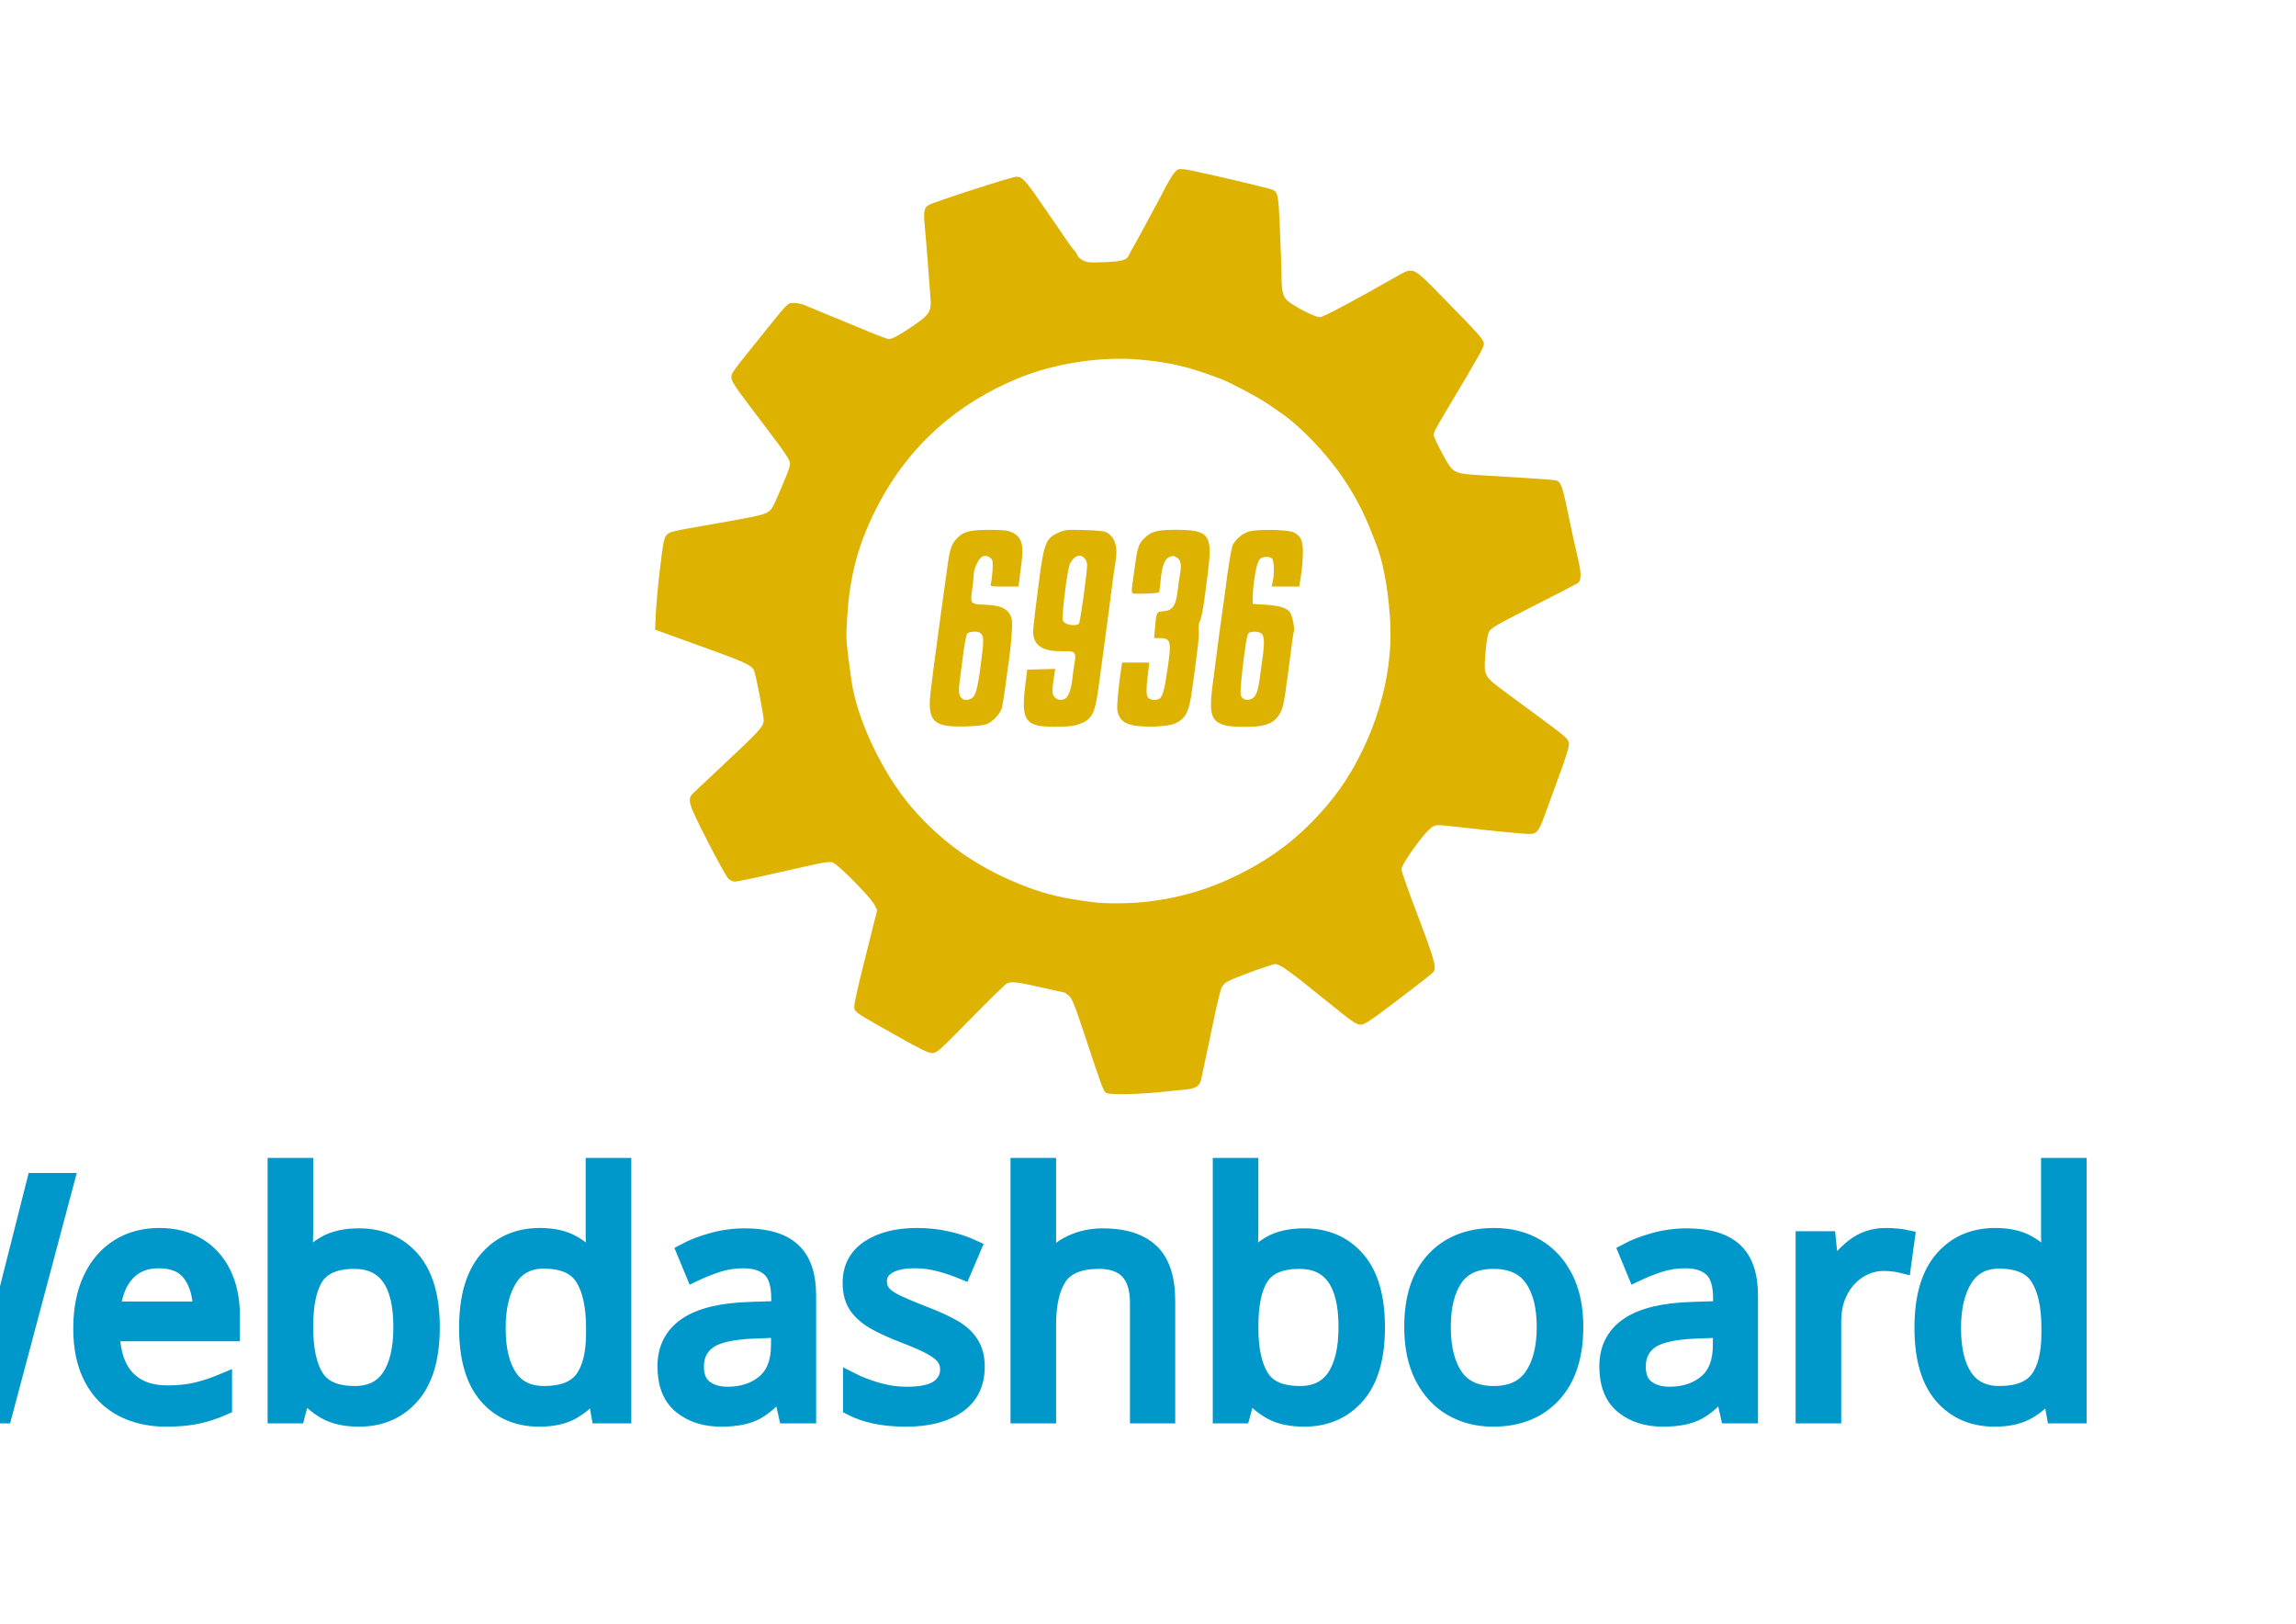
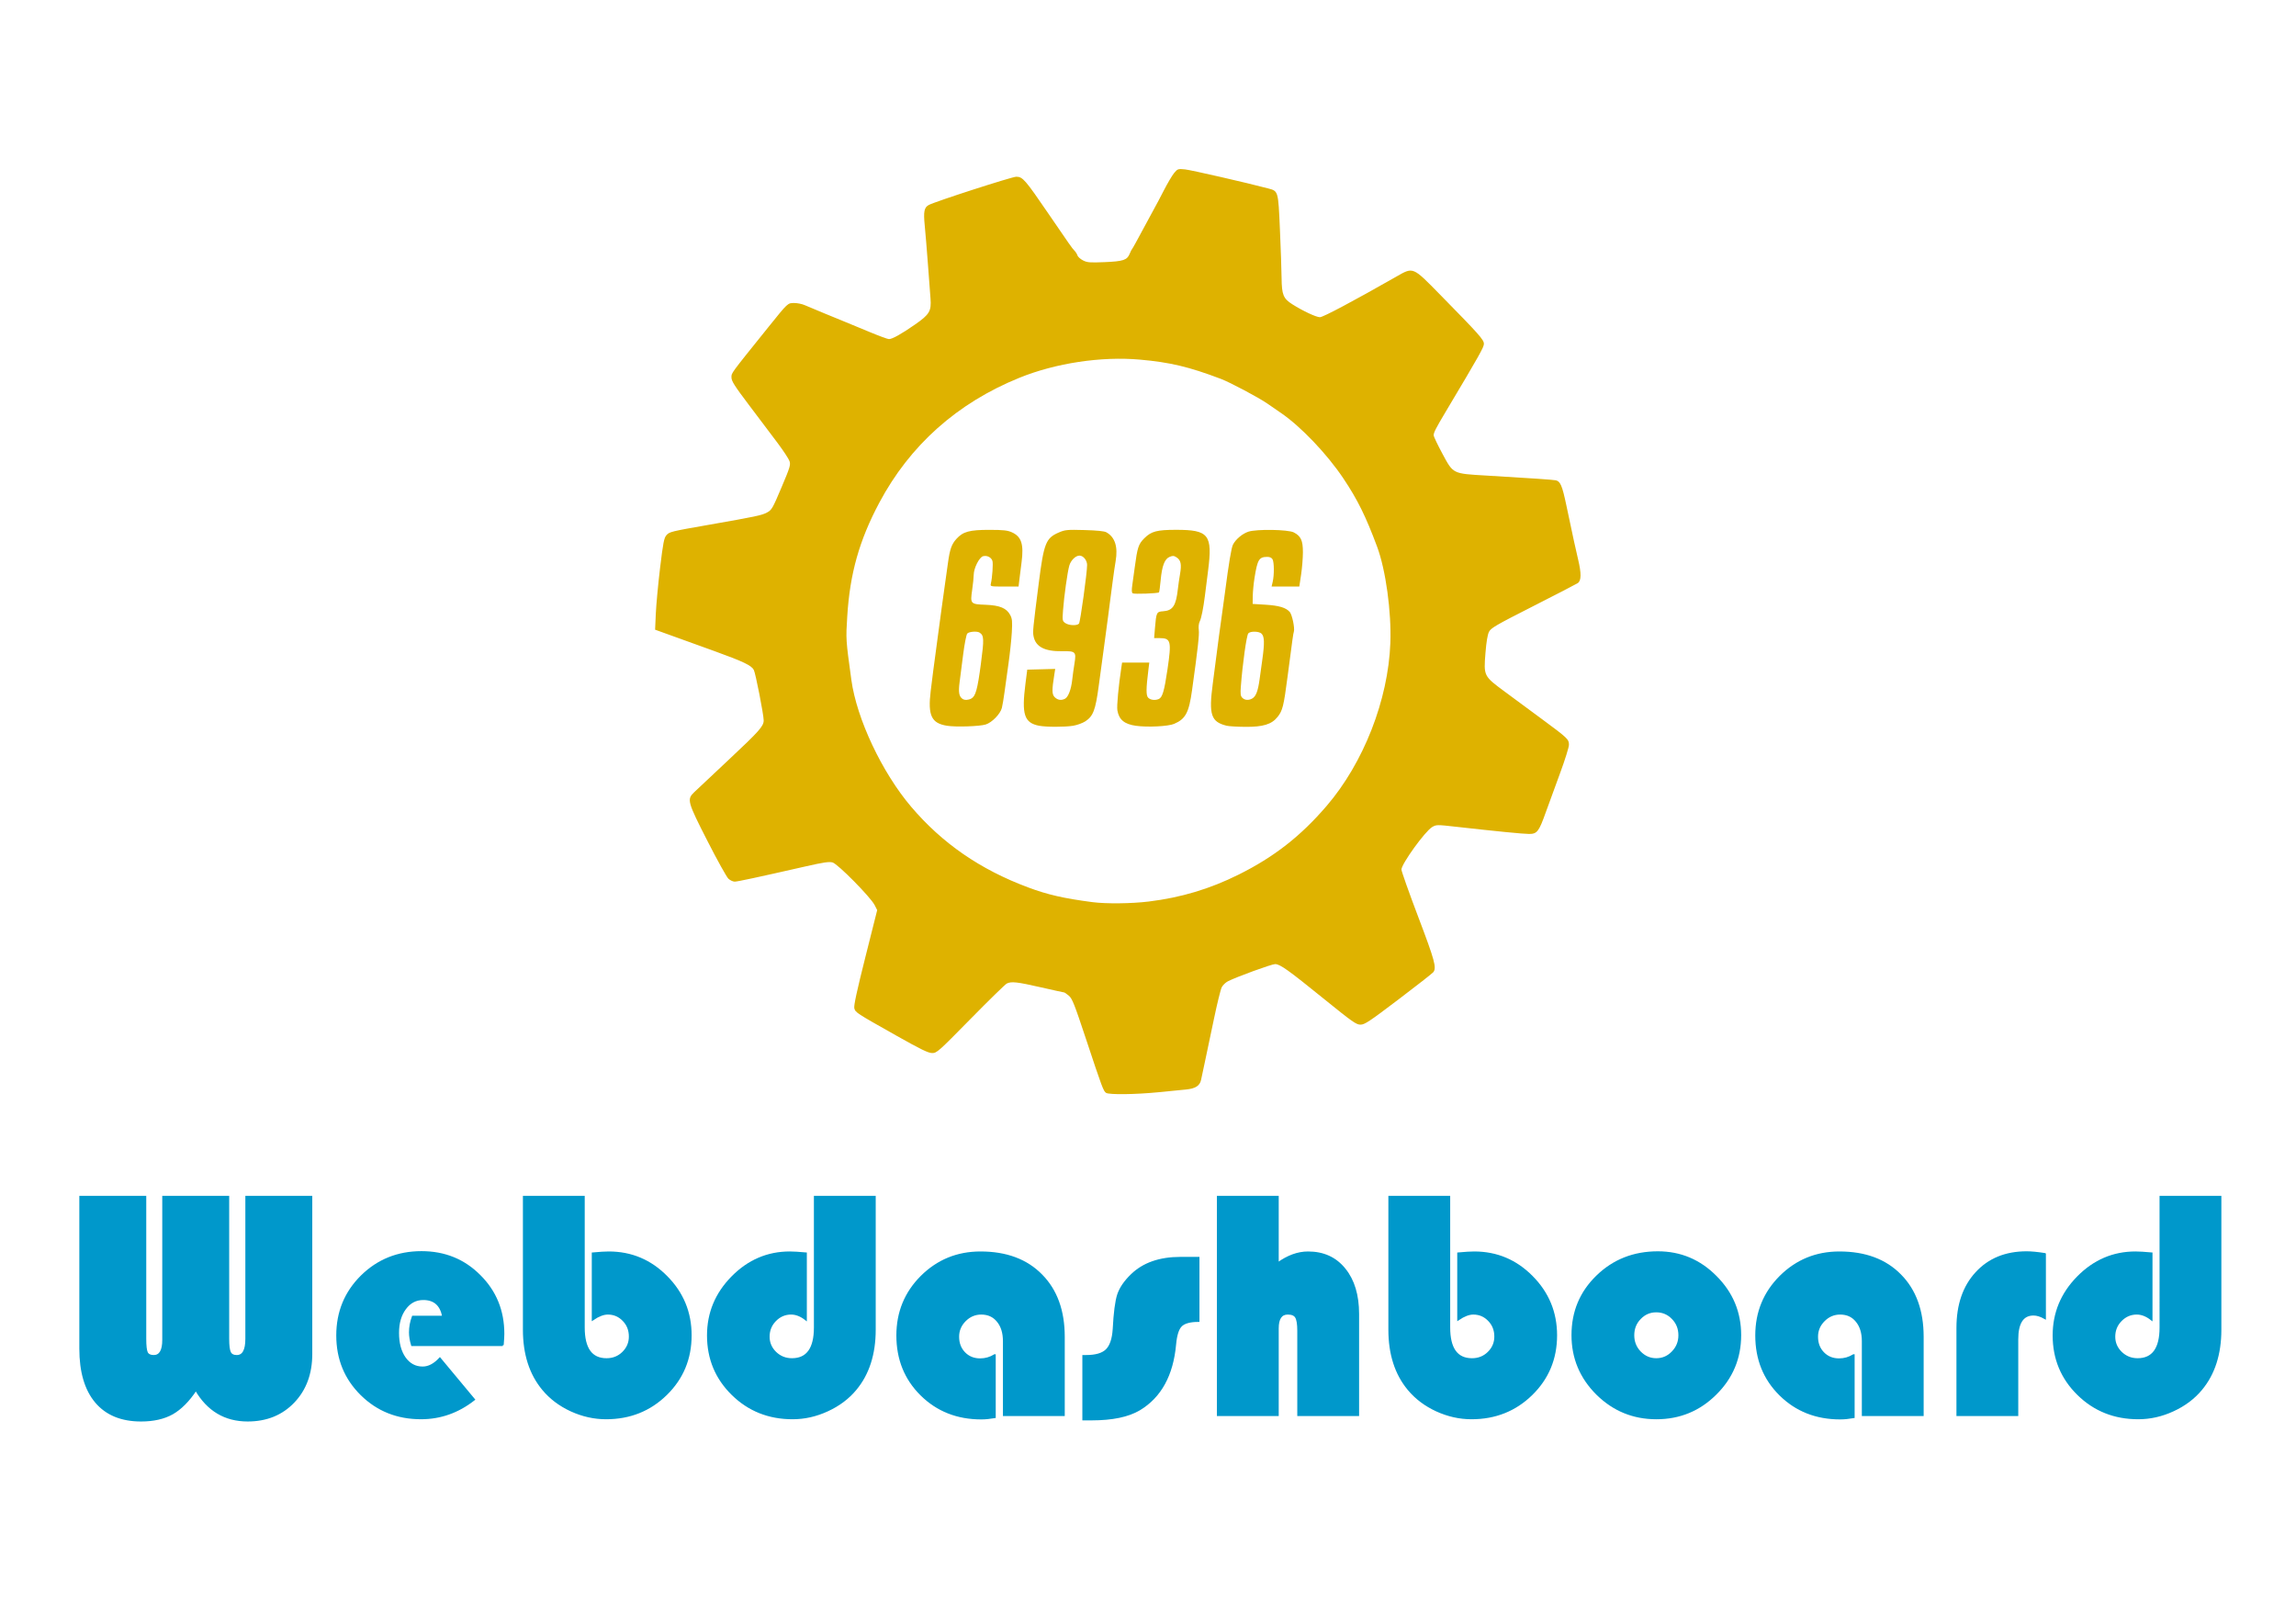
<svg xmlns="http://www.w3.org/2000/svg" width="297mm" height="210mm" viewBox="0 0 297 210" version="1.1" id="svg5">
  <defs id="defs2" />
  <g id="layer1">
    <path id="path9633" d="m 143.09,141.351 c -0.347,-0.202 -0.519,-0.663 -2.63,-7.03 -1.474,-4.445 -1.763,-5.176 -2.198,-5.542 -0.275,-0.232 -0.551,-0.422 -0.613,-0.424 -0.062,-0.001 -1.425,-0.301 -3.029,-0.666 -3.066,-0.698 -3.79,-0.778 -4.386,-0.486 -0.2,0.098 -2.314,2.163 -4.697,4.587 -4.167,4.239 -4.358,4.408 -4.965,4.405 -0.499,-0.003 -1.478,-0.481 -4.659,-2.273 -5.182,-2.92 -5.264,-2.973 -5.404,-3.523 -0.083,-0.325 0.33,-2.236 1.422,-6.574 l 1.539,-6.116 -0.337,-0.66 c -0.526,-1.03 -4.76,-5.319 -5.436,-5.505 -0.444,-0.122 -1.155,-0.019 -3.443,0.501 -6.453,1.466 -8.847,1.98 -9.221,1.98 -0.217,0 -0.58,-0.169 -0.806,-0.375 -0.227,-0.206 -1.441,-2.389 -2.698,-4.852 -2.616,-5.125 -2.695,-5.413 -1.739,-6.331 0.319,-0.307 2.365,-2.229 4.546,-4.273 3.885,-3.64 4.451,-4.278 4.451,-5.021 0,-0.73 -1.045,-6.077 -1.277,-6.529 -0.294,-0.574 -1.369,-1.089 -5.057,-2.421 -1.512,-0.546 -3.866,-1.396 -5.231,-1.888 l -2.481,-0.895 0.092,-2.085 c 0.051,-1.147 0.299,-3.801 0.551,-5.899 0.391,-3.251 0.511,-3.875 0.814,-4.226 0.389,-0.452 0.552,-0.492 5.588,-1.373 5.934,-1.038 6.764,-1.213 7.414,-1.563 0.63,-0.339 0.727,-0.507 1.885,-3.24 1.106,-2.612 1.204,-2.933 1.043,-3.415 -0.097,-0.293 -0.826,-1.394 -1.619,-2.449 -0.793,-1.054 -2.443,-3.242 -3.666,-4.862 -1.842,-2.44 -2.224,-3.043 -2.224,-3.513 0,-0.599 -0.22,-0.298 4.734,-6.458 2.591,-3.222 2.533,-3.167 3.385,-3.167 0.398,0 1.003,0.121 1.344,0.27 0.708,0.308 4.248,1.774 5.37,2.223 0.413,0.165 1.758,0.722 2.991,1.237 1.232,0.515 2.379,0.937 2.547,0.937 0.432,0 1.631,-0.67 3.379,-1.889 1.869,-1.303 2.122,-1.729 1.997,-3.361 -0.049,-0.642 -0.201,-2.667 -0.338,-4.5 -0.137,-1.833 -0.321,-4.062 -0.41,-4.954 -0.178,-1.786 -0.07,-2.324 0.528,-2.644 0.841,-0.45 10.76,-3.652 11.314,-3.652 0.828,0 1.15,0.371 4.177,4.803 2.723,3.987 3.068,4.478 3.346,4.754 0.154,0.153 0.329,0.43 0.387,0.614 0.059,0.184 0.384,0.477 0.723,0.65 0.542,0.277 0.877,0.304 2.78,0.225 2.428,-0.101 2.926,-0.265 3.255,-1.079 0.122,-0.302 0.268,-0.587 0.323,-0.633 0.055,-0.046 0.72,-1.246 1.476,-2.667 0.756,-1.421 1.446,-2.696 1.533,-2.833 0.087,-0.138 0.565,-1.044 1.063,-2.014 0.498,-0.97 1.112,-2.011 1.366,-2.312 0.442,-0.526 0.499,-0.544 1.387,-0.459 0.757,0.073 8.054,1.743 10.793,2.471 1.287,0.342 1.276,0.303 1.496,5.29 0.108,2.443 0.205,5.266 0.215,6.274 0.023,2.188 0.22,2.672 1.394,3.416 1.365,0.865 3.081,1.667 3.568,1.667 0.408,0 4.286,-2.059 9.829,-5.219 2.275,-1.297 2.108,-1.365 5.752,2.344 5.03,5.12 5.628,5.793 5.628,6.323 0,0.436 -0.579,1.464 -4.906,8.719 -1.316,2.207 -1.593,2.746 -1.593,3.102 0,0.157 0.505,1.222 1.122,2.368 1.43,2.655 1.293,2.587 5.711,2.847 5.767,0.34 8.575,0.532 8.956,0.611 0.595,0.124 0.836,0.683 1.359,3.16 0.976,4.622 1.206,5.684 1.526,7.025 0.449,1.881 0.434,2.809 -0.05,3.123 -0.206,0.134 -2.807,1.478 -5.779,2.987 -4.797,2.435 -5.436,2.806 -5.688,3.302 -0.185,0.364 -0.343,1.312 -0.455,2.72 -0.238,3.006 -0.244,2.993 2.523,5.038 1.205,0.89 3.353,2.476 4.774,3.525 3.348,2.471 3.5,2.615 3.5,3.329 0,0.316 -0.518,1.971 -1.15,3.677 -0.633,1.706 -1.471,4.003 -1.864,5.103 -0.872,2.446 -1.109,2.75 -2.141,2.75 -0.741,0 -4.266,-0.347 -9.456,-0.93 -2.468,-0.277 -2.541,-0.276 -3.083,0.038 -0.901,0.522 -3.972,4.77 -3.972,5.495 0,0.223 0.975,2.975 2.167,6.115 2.142,5.646 2.399,6.582 1.958,7.156 -0.115,0.149 -2.145,1.739 -4.512,3.532 -3.797,2.876 -4.376,3.26 -4.917,3.257 -0.546,-0.003 -1.051,-0.358 -4.613,-3.243 -4.738,-3.837 -5.789,-4.587 -6.425,-4.587 -0.455,0 -5.033,1.668 -6.118,2.229 -0.294,0.152 -0.65,0.499 -0.79,0.771 -0.141,0.272 -0.596,2.127 -1.011,4.122 -0.415,1.995 -0.933,4.452 -1.15,5.461 -0.217,1.008 -0.445,2.076 -0.505,2.373 -0.158,0.777 -0.722,1.143 -1.95,1.264 -0.578,0.057 -2.213,0.218 -3.634,0.358 -2.912,0.286 -6.275,0.327 -6.697,0.081 z m 5.503,-24.752 c 4.184,-0.513 7.9,-1.625 11.626,-3.48 4.588,-2.283 8.031,-4.971 11.398,-8.897 4.776,-5.569 7.953,-13.692 8.232,-21.051 0.153,-4.032 -0.595,-9.472 -1.718,-12.481 -1.465,-3.928 -2.534,-6.09 -4.364,-8.821 -2.116,-3.159 -5.483,-6.69 -8.063,-8.457 -0.458,-0.314 -1.255,-0.863 -1.77,-1.22 -1.133,-0.786 -4.807,-2.736 -6.02,-3.195 -4.111,-1.557 -6.555,-2.138 -10.46,-2.486 -4.982,-0.444 -10.901,0.448 -15.583,2.347 -8.047,3.264 -14.173,8.726 -18.133,16.166 -2.582,4.852 -3.796,9.15 -4.14,14.661 -0.189,3.021 -0.19,3.008 0.531,8.255 0.691,5.034 3.968,11.977 7.747,16.417 4.019,4.722 8.928,8.105 15.107,10.411 2.541,0.948 4.581,1.416 8.305,1.906 1.782,0.234 5.058,0.2 7.306,-0.075 z M 122.51,93.866 c -2.026,-0.317 -2.503,-1.323 -2.121,-4.473 0.249,-2.051 0.332,-2.689 0.896,-6.868 0.192,-1.421 0.419,-3.108 0.505,-3.75 0.086,-0.642 0.274,-1.992 0.417,-3 0.143,-1.008 0.331,-2.345 0.417,-2.971 0.245,-1.779 0.469,-2.415 1.096,-3.108 0.854,-0.945 1.688,-1.171 4.305,-1.167 1.777,0.003 2.307,0.062 2.874,0.319 1.234,0.56 1.549,1.54 1.246,3.872 -0.099,0.764 -0.228,1.782 -0.285,2.264 l -0.104,0.875 h -1.836 c -1.819,0 -1.835,-0.003 -1.747,-0.375 0.185,-0.781 0.311,-2.601 0.203,-2.939 -0.147,-0.465 -0.686,-0.739 -1.199,-0.611 -0.5,0.125 -1.22,1.549 -1.222,2.416 -0.001,0.316 -0.091,1.191 -0.2,1.945 -0.262,1.811 -0.228,1.849 1.747,1.923 1.819,0.068 2.702,0.435 3.172,1.319 0.258,0.485 0.29,0.825 0.21,2.239 -0.052,0.917 -0.243,2.717 -0.424,4 -0.181,1.283 -0.415,2.971 -0.521,3.75 -0.105,0.779 -0.258,1.69 -0.34,2.023 -0.192,0.782 -1.279,1.9 -2.094,2.153 -0.789,0.245 -3.84,0.346 -4.996,0.165 z m 3.135,-3.521 c 0.557,-0.298 0.803,-1.192 1.239,-4.497 0.424,-3.21 0.406,-3.648 -0.164,-4.028 -0.329,-0.22 -1.386,-0.136 -1.604,0.127 -0.116,0.14 -0.349,1.321 -0.517,2.625 -0.168,1.304 -0.381,2.959 -0.473,3.678 -0.168,1.309 -0.071,1.838 0.394,2.148 0.265,0.177 0.738,0.155 1.125,-0.052 z m 8.781,3.523 c -1.938,-0.377 -2.289,-1.447 -1.78,-5.426 l 0.234,-1.833 1.809,-0.048 1.809,-0.048 -0.109,0.683 c -0.333,2.08 -0.325,2.606 0.043,2.974 0.382,0.382 0.863,0.451 1.346,0.193 0.408,-0.219 0.786,-1.216 0.917,-2.425 0.06,-0.548 0.191,-1.5 0.292,-2.116 0.251,-1.531 0.155,-1.628 -1.592,-1.599 -2.275,0.038 -3.446,-0.579 -3.703,-1.952 -0.112,-0.595 -0.077,-0.951 0.674,-6.831 0.665,-5.214 0.917,-5.849 2.614,-6.579 0.795,-0.342 1.068,-0.368 3.296,-0.308 1.594,0.043 2.566,0.141 2.828,0.286 1.125,0.623 1.527,1.866 1.209,3.735 -0.097,0.567 -0.259,1.669 -0.36,2.448 -0.101,0.779 -0.249,1.904 -0.329,2.5 -0.08,0.596 -0.225,1.721 -0.324,2.5 -0.099,0.779 -0.325,2.467 -0.503,3.75 -0.178,1.283 -0.483,3.533 -0.679,5 -0.407,3.046 -0.71,3.849 -1.704,4.507 -0.359,0.237 -1.077,0.501 -1.597,0.586 -1.078,0.177 -3.482,0.176 -4.39,-4.8e-4 z m 5.149,-13.218 c 0.168,-0.215 1.054,-6.624 1.048,-7.583 -0.003,-0.604 -0.493,-1.208 -0.981,-1.208 -0.502,0 -1.115,0.595 -1.319,1.28 -0.233,0.781 -0.683,3.994 -0.816,5.82 -0.093,1.283 -0.079,1.364 0.294,1.625 0.462,0.324 1.541,0.364 1.773,0.067 z m 7.374,13.222 c -1.507,-0.211 -2.206,-0.793 -2.411,-2.006 -0.092,-0.548 0.148,-3.131 0.516,-5.549 l 0.095,-0.625 h 1.759 1.759 l -0.109,0.875 c -0.315,2.52 -0.322,3.383 -0.031,3.674 0.29,0.29 0.853,0.366 1.336,0.18 0.496,-0.191 0.737,-0.994 1.161,-3.872 0.536,-3.641 0.44,-4.016 -1.026,-4.021 l -0.706,-0.002 0.108,-1.292 c 0.171,-2.046 0.206,-2.116 1.065,-2.178 1.245,-0.089 1.658,-0.713 1.898,-2.864 0.056,-0.504 0.183,-1.385 0.282,-1.957 0.217,-1.253 0.107,-1.783 -0.444,-2.145 -0.346,-0.227 -0.496,-0.238 -0.902,-0.07 -0.649,0.269 -0.99,1.159 -1.163,3.032 -0.075,0.816 -0.171,1.517 -0.213,1.559 -0.141,0.141 -3.217,0.253 -3.406,0.124 -0.132,-0.09 -0.144,-0.424 -0.041,-1.128 0.08,-0.55 0.221,-1.562 0.312,-2.25 0.337,-2.547 0.483,-2.991 1.225,-3.732 0.912,-0.911 1.627,-1.101 4.14,-1.101 4.212,0 4.709,0.633 4.123,5.25 -0.175,1.375 -0.36,2.837 -0.411,3.25 -0.203,1.63 -0.465,2.937 -0.671,3.344 -0.128,0.253 -0.179,0.702 -0.126,1.099 0.082,0.608 -0.123,2.444 -0.871,7.807 -0.405,2.906 -0.839,3.717 -2.325,4.349 -0.758,0.322 -3.428,0.457 -4.921,0.248 z m 11.754,-0.003 c -2.058,-0.501 -2.36,-1.405 -1.823,-5.461 0.313,-2.362 0.484,-3.677 0.81,-6.217 0.135,-1.054 0.286,-2.142 0.335,-2.417 0.049,-0.275 0.245,-1.7 0.435,-3.167 0.482,-3.707 0.825,-5.766 1.028,-6.162 0.356,-0.696 1.217,-1.422 1.993,-1.68 1.061,-0.352 5.136,-0.288 5.875,0.092 0.92,0.474 1.182,1.039 1.182,2.554 0,0.75 -0.105,2.057 -0.233,2.904 l -0.232,1.542 h -1.792 -1.792 l 0.145,-0.625 c 0.2,-0.862 0.189,-2.496 -0.019,-2.886 -0.112,-0.21 -0.349,-0.322 -0.678,-0.322 -1.073,0 -1.278,0.336 -1.66,2.726 -0.115,0.72 -0.216,1.77 -0.225,2.333 l -0.015,1.024 1.667,0.103 c 1.742,0.108 2.631,0.373 3.13,0.934 0.309,0.347 0.677,2.105 0.534,2.553 -0.087,0.274 -0.154,0.752 -0.816,5.826 -0.497,3.805 -0.638,4.375 -1.29,5.199 -0.76,0.96 -1.887,1.305 -4.189,1.284 -1.028,-0.009 -2.094,-0.072 -2.369,-0.139 z m 3.259,-3.516 c 0.494,-0.265 0.761,-0.949 0.973,-2.495 0.107,-0.779 0.268,-1.942 0.358,-2.583 0.295,-2.108 0.269,-2.95 -0.102,-3.321 -0.322,-0.322 -1.461,-0.346 -1.719,-0.035 -0.227,0.273 -0.741,3.939 -0.963,6.87 -0.073,0.962 -0.038,1.231 0.189,1.458 0.317,0.317 0.796,0.358 1.264,0.107 z" style="fill:#deb200;stroke-width:0.167" />
-     <text xml:space="preserve" style="font-style:normal;font-weight:normal;font-size:42.333px;line-height:1.25;font-family:sans-serif;fill:#0098cb;fill-opacity:1;stroke:#0098cb;stroke-width:2.165;stroke-miterlimit:4;stroke-dasharray:none;stroke-opacity:1" x="148.586" y="183.012" id="text5031">
-       <tspan id="tspan5029" style="font-style:normal;font-variant:normal;font-weight:normal;font-stretch:normal;font-size:42.333px;font-family:NATS;-inkscape-font-specification:NATS;text-align:center;text-anchor:middle;fill:#0098cb;fill-opacity:1;stroke:#0098cb;stroke-width:2.165;stroke-miterlimit:4;stroke-dasharray:none;stroke-opacity:1" x="148.586" y="183.012" rotate="0 0 0 0 0 0 0 0 0 0 0 0 0" dy="0" dx="0">Webdashboard</tspan>
-     </text>
+     <g aria-label="Webdashboard" id="text5031" style="font-style:normal;font-weight:normal;font-size:42.333px;line-height:1.25;font-family:sans-serif;fill:#0098cb;fill-opacity:1;stroke:#0098cb;stroke-width:0.265;stroke-miterlimit:4;stroke-dasharray:none;stroke-opacity:1">
+       <path d="m 40.262,154.796 v 20.319 q 0,3.803 -2.294,6.201 -2.294,2.398 -5.932,2.398 -4.382,0 -6.697,-3.989 -1.426,2.15 -3.059,3.08 -1.633,0.91 -4.031,0.91 -3.803,0 -5.829,-2.398 -2.026,-2.398 -2.026,-6.904 v -19.616 h 8.392 v 18.355 q 0,1.364 0.207,1.798 0.227,0.434 0.889,0.434 1.24,0 1.24,-2.088 v -18.5 h 8.392 v 18.355 q 0,1.323 0.227,1.778 0.227,0.455 0.889,0.455 1.24,0 1.24,-2.232 v -18.355 z" style="font-style:normal;font-variant:normal;font-weight:normal;font-stretch:normal;font-size:42.333px;font-family:'Bauhaus 93';-inkscape-font-specification:'Bauhaus 93, ';text-align:center;text-anchor:middle;fill:#0098cb;fill-opacity:1;stroke:#0098cb;stroke-width:0.265;stroke-miterlimit:4;stroke-dasharray:none;stroke-opacity:1" id="path851" />
+       <path d="M 65.025,173.958 H 53.305 q -0.269,-0.889 -0.269,-1.633 0,-1.034 0.372,-2.026 h 3.927 q -0.413,-2.294 -2.584,-2.294 -1.447,0 -2.356,1.24 -0.91,1.22 -0.91,3.142 0,2.005 0.868,3.245 0.889,1.24 2.315,1.24 1.158,0 2.232,-1.158 l 4.403,5.292 q -3.08,2.418 -6.842,2.418 -4.589,0 -7.71,-3.08 -3.121,-3.08 -3.121,-7.627 0,-4.527 3.142,-7.648 3.163,-3.121 7.751,-3.121 4.486,0 7.524,3.059 3.059,3.039 3.059,7.503 0,0.455 -0.083,1.447 z" style="font-style:normal;font-variant:normal;font-weight:normal;font-stretch:normal;font-size:42.333px;font-family:'Bauhaus 93';-inkscape-font-specification:'Bauhaus 93, ';text-align:center;text-anchor:middle;fill:#0098cb;fill-opacity:1;stroke:#0098cb;stroke-width:0.265;stroke-miterlimit:4;stroke-dasharray:none;stroke-opacity:1" id="path853" />
+       <path d="m 75.505,154.796 v 16.888 q 0,4.113 2.956,4.113 1.261,0 2.129,-0.847 0.889,-0.868 0.889,-2.088 0,-1.261 -0.827,-2.108 -0.827,-0.868 -2.026,-0.868 -0.847,0 -1.943,0.744 v -8.516 q 1.364,-0.124 2.067,-0.124 4.361,0 7.462,3.142 3.121,3.142 3.121,7.565 0,4.527 -3.163,7.627 -3.163,3.101 -7.772,3.101 -2.315,0 -4.527,-1.013 -2.191,-1.013 -3.617,-2.729 -2.48,-2.977 -2.48,-7.71 v -17.177 z" style="font-style:normal;font-variant:normal;font-weight:normal;font-stretch:normal;font-size:42.333px;font-family:'Bauhaus 93';-inkscape-font-specification:'Bauhaus 93, ';text-align:center;text-anchor:middle;fill:#0098cb;fill-opacity:1;stroke:#0098cb;stroke-width:0.265;stroke-miterlimit:4;stroke-dasharray:none;stroke-opacity:1" id="path855" />
+       <path d="m 105.415,154.796 h 7.731 v 17.177 q 0,4.734 -2.48,7.71 -1.426,1.716 -3.638,2.729 -2.191,1.013 -4.506,1.013 -4.61,0 -7.772,-3.101 -3.163,-3.101 -3.163,-7.607 0,-4.361 3.142,-7.545 3.142,-3.183 7.441,-3.183 0.682,0 2.067,0.124 v 8.516 q -0.951,-0.744 -1.902,-0.744 -1.199,0 -2.067,0.889 -0.847,0.868 -0.847,2.108 0,1.199 0.889,2.067 0.889,0.847 2.129,0.847 2.977,0 2.977,-4.113 z" style="font-style:normal;font-variant:normal;font-weight:normal;font-stretch:normal;font-size:42.333px;font-family:'Bauhaus 93';-inkscape-font-specification:'Bauhaus 93, ';text-align:center;text-anchor:middle;fill:#0098cb;fill-opacity:1;stroke:#0098cb;stroke-width:0.265;stroke-miterlimit:4;stroke-dasharray:none;stroke-opacity:1" id="path857" />
+       <path d="m 128.67,175.281 v 8 q -0.951,0.165 -1.736,0.165 -4.651,0 -7.751,-3.059 -3.101,-3.059 -3.101,-7.669 0,-4.486 3.121,-7.607 3.142,-3.121 7.627,-3.121 5.002,0 7.875,2.935 2.894,2.915 2.894,7.979 v 10.108 h -7.731 v -9.55 q 0,-1.633 -0.806,-2.604 -0.785,-0.972 -2.129,-0.972 -1.22,0 -2.108,0.889 -0.889,0.889 -0.889,2.108 0,1.282 0.806,2.108 0.806,0.827 2.046,0.827 1.013,0 1.881,-0.537 z" style="font-style:normal;font-variant:normal;font-weight:normal;font-stretch:normal;font-size:42.333px;font-family:'Bauhaus 93';-inkscape-font-specification:'Bauhaus 93, ';text-align:center;text-anchor:middle;fill:#0098cb;fill-opacity:1;stroke:#0098cb;stroke-width:0.265;stroke-miterlimit:4;stroke-dasharray:none;stroke-opacity:1" id="path859" />
+       <path d="m 155.024,162.692 v 8.144 q -1.633,0 -2.253,0.62 -0.599,0.599 -0.765,2.398 -0.537,5.974 -4.63,8.434 -2.17,1.282 -6.16,1.282 h -1.075 v -8.186 h 0.351 q 1.86,0 2.646,-0.765 0.806,-0.785 0.93,-2.729 0.165,-3.163 0.579,-4.444 0.434,-1.282 1.736,-2.542 2.274,-2.212 6.305,-2.212 z" style="font-style:normal;font-variant:normal;font-weight:normal;font-stretch:normal;font-size:42.333px;font-family:'Bauhaus 93';-inkscape-font-specification:'Bauhaus 93, ';text-align:center;text-anchor:middle;fill:#0098cb;fill-opacity:1;stroke:#0098cb;stroke-width:0.265;stroke-miterlimit:4;stroke-dasharray:none;stroke-opacity:1" id="path861" />
+       <path d="m 165.277,154.796 v 8.62 q 1.964,-1.426 3.927,-1.426 2.977,0 4.713,2.15 1.757,2.15 1.757,5.808 v 13.064 h -7.731 v -10.893 q 0,-1.323 -0.289,-1.778 -0.269,-0.455 -1.075,-0.455 -1.302,0 -1.302,1.922 v 11.203 h -7.731 v -28.215 z" style="font-style:normal;font-variant:normal;font-weight:normal;font-stretch:normal;font-size:42.333px;font-family:'Bauhaus 93';-inkscape-font-specification:'Bauhaus 93, ';text-align:center;text-anchor:middle;fill:#0098cb;fill-opacity:1;stroke:#0098cb;stroke-width:0.265;stroke-miterlimit:4;stroke-dasharray:none;stroke-opacity:1" id="path863" />
+       <path d="m 187.457,154.796 v 16.888 q 0,4.113 2.956,4.113 1.261,0 2.129,-0.847 0.889,-0.868 0.889,-2.088 0,-1.261 -0.827,-2.108 -0.827,-0.868 -2.026,-0.868 -0.847,0 -1.943,0.744 v -8.516 q 1.364,-0.124 2.067,-0.124 4.361,0 7.462,3.142 3.121,3.142 3.121,7.565 0,4.527 -3.163,7.627 -3.163,3.101 -7.772,3.101 -2.315,0 -4.527,-1.013 -2.191,-1.013 -3.617,-2.729 -2.48,-2.977 -2.48,-7.71 v -17.177 z" style="font-style:normal;font-variant:normal;font-weight:normal;font-stretch:normal;font-size:42.333px;font-family:'Bauhaus 93';-inkscape-font-specification:'Bauhaus 93, ';text-align:center;text-anchor:middle;fill:#0098cb;fill-opacity:1;stroke:#0098cb;stroke-width:0.265;stroke-miterlimit:4;stroke-dasharray:none;stroke-opacity:1" id="path865" />
+       <path d="m 214.452,161.969 q 4.382,0 7.503,3.163 3.142,3.142 3.142,7.545 0,4.465 -3.183,7.607 -3.163,3.142 -7.648,3.142 -4.486,0 -7.669,-3.142 -3.183,-3.163 -3.183,-7.607 0,-4.527 3.183,-7.607 3.183,-3.101 7.855,-3.101 z m -0.207,7.627 q -1.24,0 -2.108,0.909 -0.868,0.889 -0.868,2.191 0,1.282 0.868,2.191 0.889,0.909 2.108,0.909 1.24,0 2.108,-0.909 0.889,-0.91 0.889,-2.191 0,-1.302 -0.868,-2.191 -0.868,-0.909 -2.129,-0.909 z" style="font-style:normal;font-variant:normal;font-weight:normal;font-stretch:normal;font-size:42.333px;font-family:'Bauhaus 93';-inkscape-font-specification:'Bauhaus 93, ';text-align:center;text-anchor:middle;fill:#0098cb;fill-opacity:1;stroke:#0098cb;stroke-width:0.265;stroke-miterlimit:4;stroke-dasharray:none;stroke-opacity:1" id="path867" />
+       <path d="m 239.774,175.281 v 8 q -0.951,0.165 -1.736,0.165 -4.651,0 -7.751,-3.059 -3.101,-3.059 -3.101,-7.669 0,-4.486 3.121,-7.607 3.142,-3.121 7.627,-3.121 5.002,0 7.875,2.935 2.894,2.915 2.894,7.979 v 10.108 h -7.731 v -9.55 q 0,-1.633 -0.806,-2.604 -0.785,-0.972 -2.129,-0.972 -1.22,0 -2.108,0.889 -0.889,0.889 -0.889,2.108 0,1.282 0.806,2.108 0.806,0.827 2.046,0.827 1.013,0 1.881,-0.537 z" style="font-style:normal;font-variant:normal;font-weight:normal;font-stretch:normal;font-size:42.333px;font-family:'Bauhaus 93';-inkscape-font-specification:'Bauhaus 93, ';text-align:center;text-anchor:middle;fill:#0098cb;fill-opacity:1;stroke:#0098cb;stroke-width:0.265;stroke-miterlimit:4;stroke-dasharray:none;stroke-opacity:1" id="path869" />
+       <path d="m 264.516,162.196 v 8.268 q -0.806,-0.455 -1.468,-0.455 -2.108,0 -2.108,3.225 v 9.777 h -7.731 v -11.265 q 0,-4.465 2.439,-7.111 2.439,-2.667 6.511,-2.667 0.909,0 2.356,0.227 z" style="font-style:normal;font-variant:normal;font-weight:normal;font-stretch:normal;font-size:42.333px;font-family:'Bauhaus 93';-inkscape-font-specification:'Bauhaus 93, ';text-align:center;text-anchor:middle;fill:#0098cb;fill-opacity:1;stroke:#0098cb;stroke-width:0.265;stroke-miterlimit:4;stroke-dasharray:none;stroke-opacity:1" id="path871" />
+       <path d="m 279.482,154.796 h 7.731 v 17.177 q 0,4.734 -2.48,7.71 -1.426,1.716 -3.638,2.729 -2.191,1.013 -4.506,1.013 -4.61,0 -7.772,-3.101 -3.163,-3.101 -3.163,-7.607 0,-4.361 3.142,-7.545 3.142,-3.183 7.441,-3.183 0.682,0 2.067,0.124 v 8.516 q -0.951,-0.744 -1.902,-0.744 -1.199,0 -2.067,0.889 -0.847,0.868 -0.847,2.108 0,1.199 0.889,2.067 0.889,0.847 2.129,0.847 2.977,0 2.977,-4.113 z" style="font-style:normal;font-variant:normal;font-weight:normal;font-stretch:normal;font-size:42.333px;font-family:'Bauhaus 93';-inkscape-font-specification:'Bauhaus 93, ';text-align:center;text-anchor:middle;fill:#0098cb;fill-opacity:1;stroke:#0098cb;stroke-width:0.265;stroke-miterlimit:4;stroke-dasharray:none;stroke-opacity:1" id="path873" />
+     </g>
  </g>
</svg>
